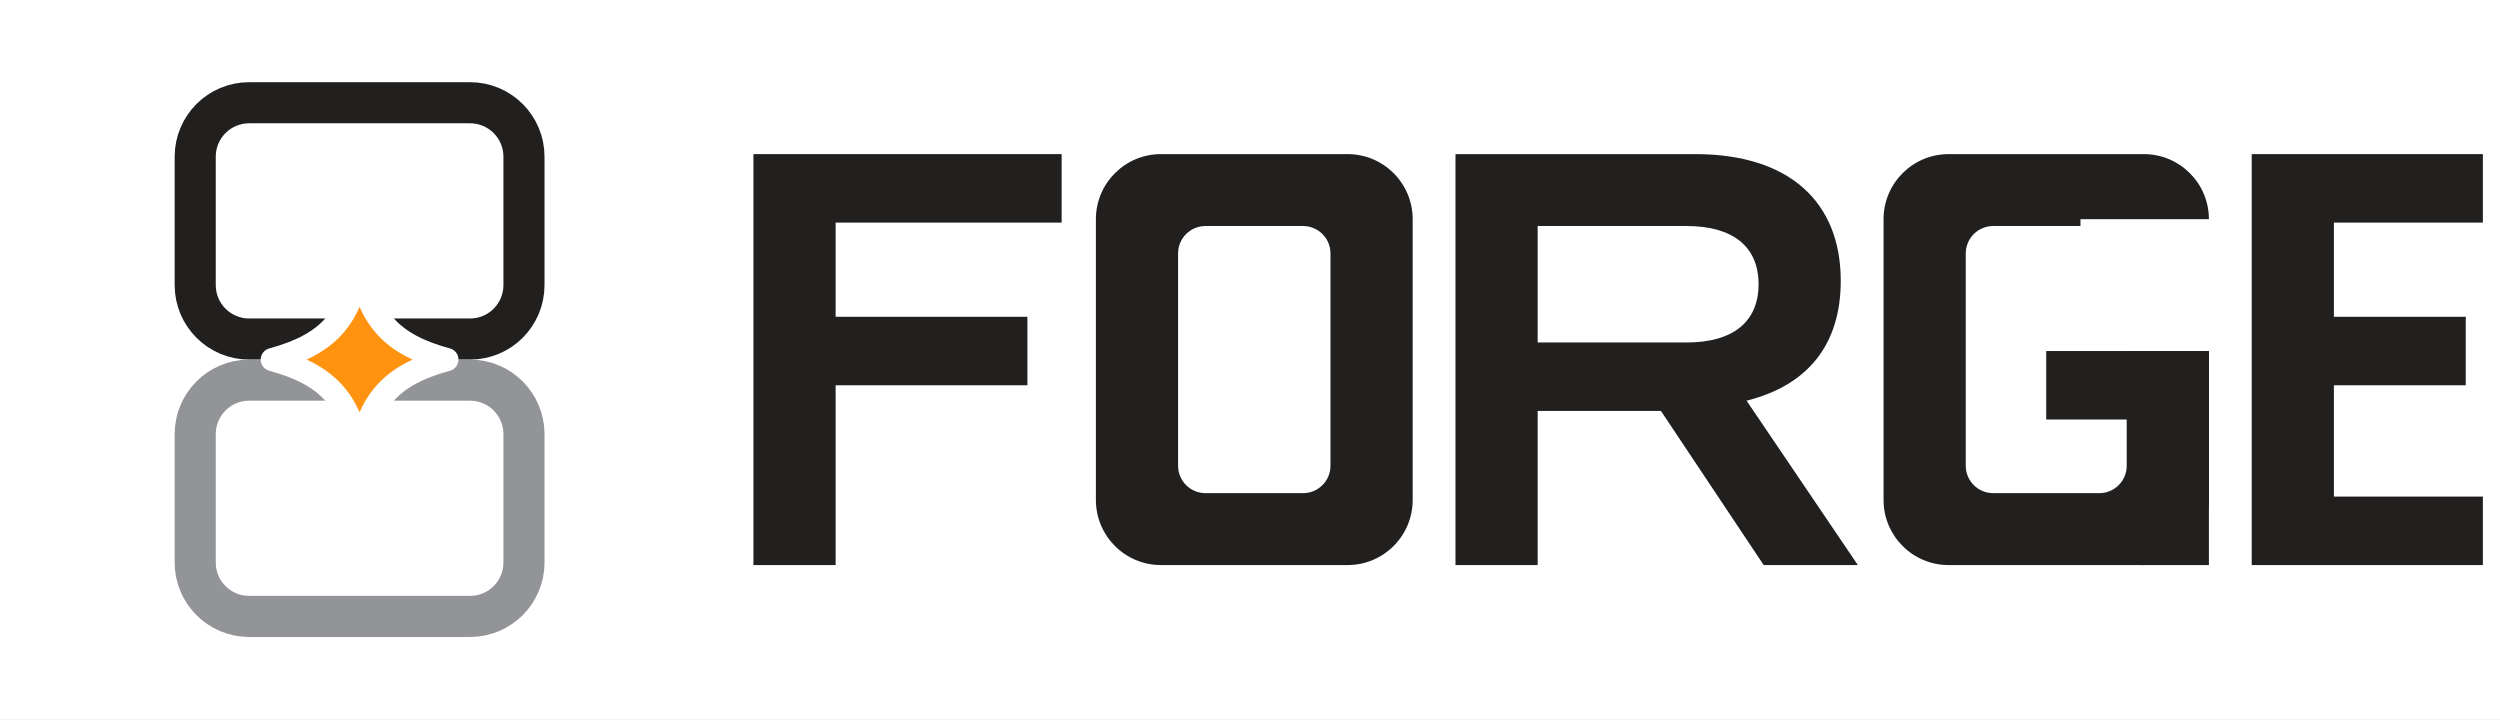
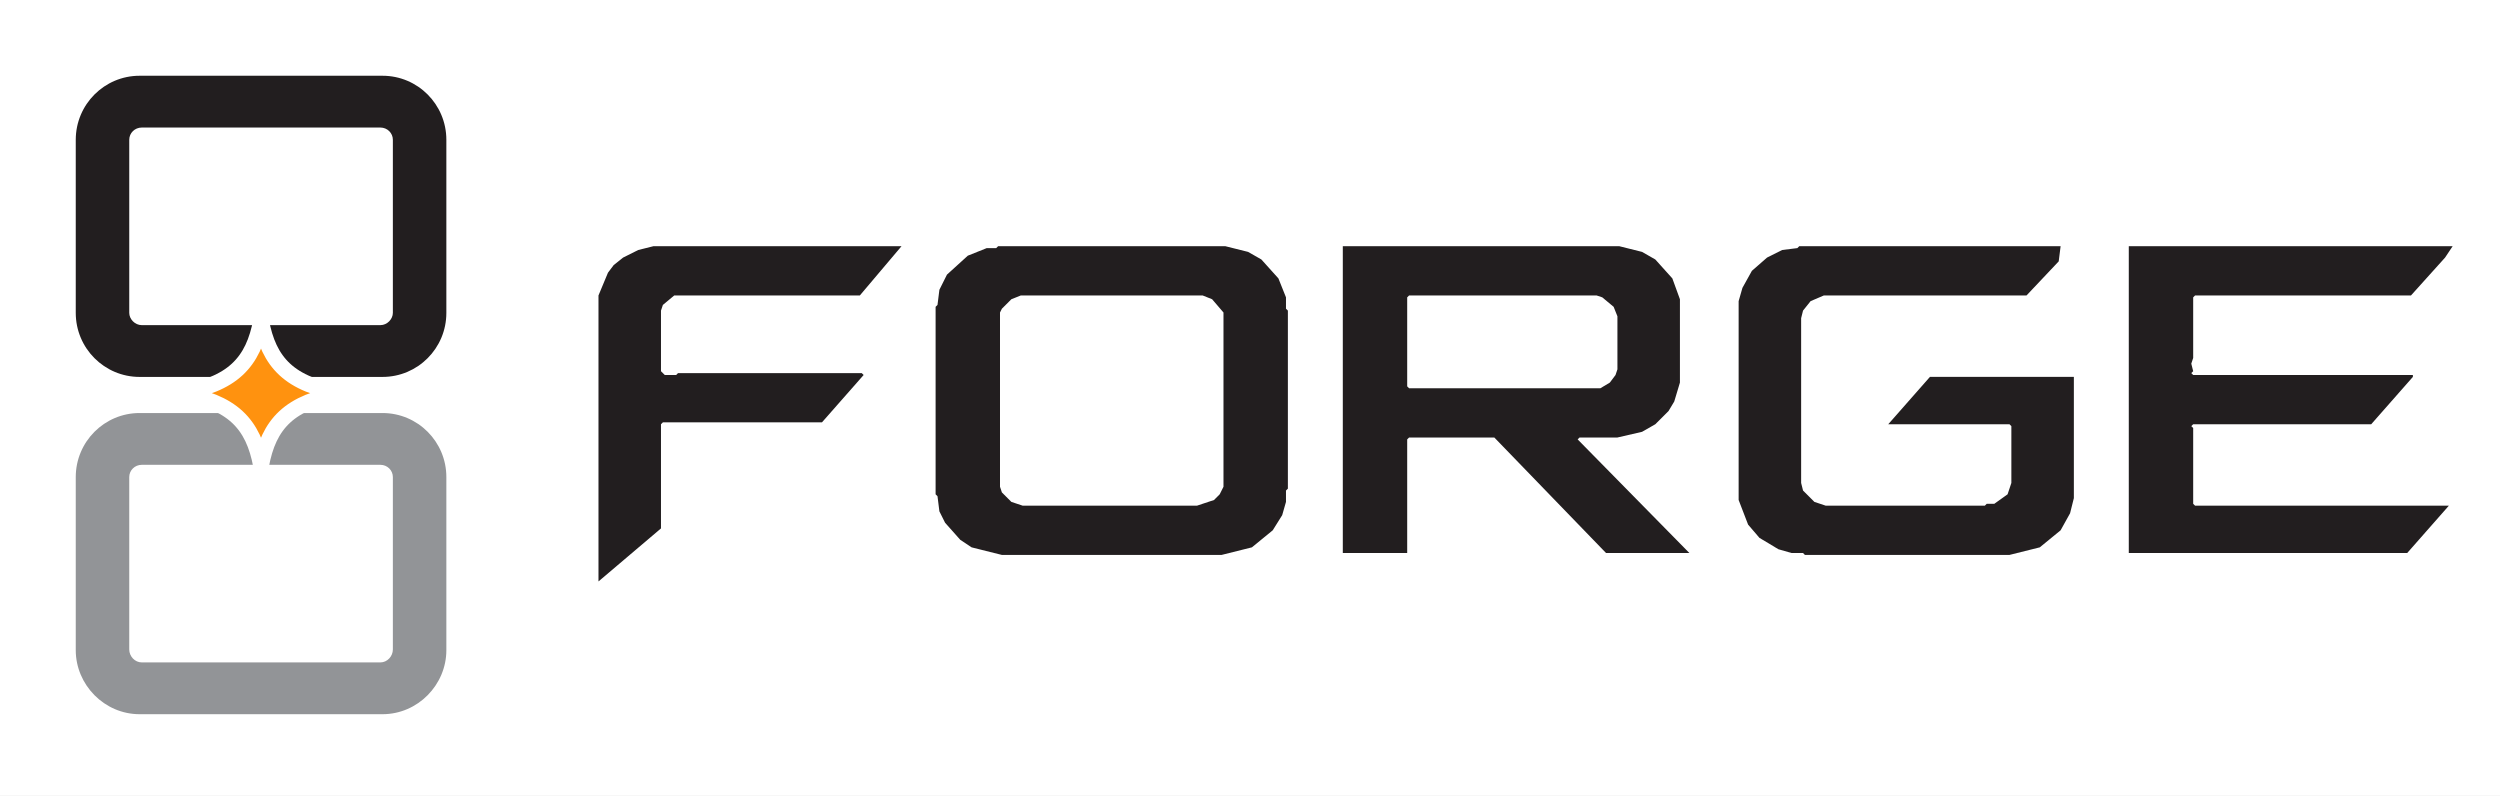
- <svg xmlns="http://www.w3.org/2000/svg" viewBox="0 0 1460 420" role="img" aria-labelledby="title description">
-   <rect width="1460" height="420" fill="#ffffff" />
-   <g transform="translate(18 18) scale(0.75)">
-     <rect x="128" y="56" width="256" height="184" rx="42" fill="none" stroke="#221f1f" stroke-width="32" />
-     <rect x="128" y="272" width="256" height="184" rx="42" fill="none" stroke="#929497" stroke-width="32" />
-     <path d="M256 184 C264 224 280 244 324 256 C280 268 264 288 256 328 C248 288 232 268 188 256 C232 244 248 224 256 184 Z" fill="#ff920f" stroke="#ffffff" stroke-width="18" stroke-linejoin="round" />
+ <svg xmlns="http://www.w3.org/2000/svg" viewBox="120 290 1320 420" role="img" aria-labelledby="title description">
+   <rect x="120" y="290" width="1320" height="420" fill="#ffffff" />
+   <g transform="translate(160 330) scale(3.333333) translate(-437.1594 -263.7233)">
+     <path d="M 487.389,301.283 C 487.389,302.254 486.504,303.225 485.414,303.225 L 447.618,303.225 C 446.517,303.225 445.632,302.254 445.632,301.283 L 445.632,273.869 C 445.632,272.789 446.517,271.926 447.618,271.926 L 485.414,271.926 C 486.504,271.926 487.389,272.789 487.389,273.869 L 487.389,301.283 z M 485.749,263.723 L 447.272,263.723 C 441.703,263.723 437.159,268.256 437.159,273.869 L 437.159,301.283 C 437.159,306.895 441.703,311.428 447.272,311.428 L 485.749,311.428 C 491.329,311.428 495.862,306.895 495.862,301.283 L 495.862,273.869 C 495.862,268.256 491.329,263.723 485.749,263.723" fill="#221e1f" />
+     <path d="M 487.389,354.599 C 487.389,355.679 486.504,356.65 485.414,356.65 L 447.618,356.65 C 446.517,356.65 445.632,355.679 445.632,354.599 L 445.632,327.293 C 445.632,326.214 446.517,325.351 447.618,325.351 L 485.414,325.351 C 486.504,325.351 487.389,326.214 487.389,327.293 L 487.389,354.599 z M 485.749,317.148 L 447.272,317.148 C 441.703,317.148 437.159,321.681 437.159,327.293 L 437.159,354.707 C 437.159,360.212 441.703,364.853 447.272,364.853 L 485.749,364.853 C 491.329,364.853 495.862,360.212 495.862,354.707 L 495.862,327.293 C 495.862,321.681 491.329,317.148 485.749,317.148" fill="#929497" />
+     <path d="M 466.511,302.5 C 467.7,309.1 471.0,312.7 479.5,314.0 C 471.0,315.3 467.7,318.9 466.511,325.5 C 465.3,318.9 462.0,315.3 453.5,314.0 C 462.0,312.7 465.3,309.1 466.511,302.5 Z" fill="#ff920f" stroke="#ffffff" stroke-width="2.5" stroke-linejoin="round" />
  </g>
-   <path d="M440 90 H620 V130 H488 V185 H600 V225 H488 V330 H440 Z" fill="#221f1f" />
-   <rect x="640" y="90" width="185" height="240" rx="38" fill="#221f1f" />
-   <rect x="688" y="132" width="89" height="156" rx="16" fill="#ffffff" />
-   <path d="M850 90 H990 C1045 90 1075 118 1075 164 C1075 201 1056 225 1020 234 L1085 330 H1030 L970 240 H898 V330 H850 Z        M898 132 V200 H985 C1012 200 1027 188 1027 166 C1027 144 1012 132 985 132 Z" fill="#221f1f" fill-rule="evenodd" />
-   <rect x="1100" y="90" width="190" height="240" rx="38" fill="#221f1f" />
-   <rect x="1148" y="132" width="94" height="156" rx="16" fill="#ffffff" />
-   <rect x="1215" y="128" width="90" height="77" fill="#ffffff" />
-   <path d="M1195 205 H1290 V330 H1250 V245 H1195 Z" fill="#221f1f" />
-   <path d="M1315 90 H1450 V130 H1363 V185 H1440 V225 H1363 V290 H1450 V330 H1315 Z" fill="#221f1f" />
+   <path d="M 596 420 L 465 420 L 457 422 L 449 426 L 444 430 L 441 434 L 436 446 L 436 597 L 469 569 L 469 514 L 470 513 L 554 513 L 576 488 L 575 487 L 478 487 L 477 488 L 471 488 L 469 486 L 469 454 L 470 451 L 476 446 L 574 446 Z M 620 435 L 616 443 L 615 451 L 614 452 L 614 551 L 615 552 L 616 560 L 619 566 L 627 575 L 633 579 L 649 583 L 765 583 L 781 579 L 792 570 L 797 562 L 799 555 L 799 549 L 800 548 L 800 454 L 799 453 L 799 447 L 795 437 L 786 427 L 779 423 L 767 420 L 647 420 L 646 421 L 641 421 L 631 425 Z M 649 453 L 654 448 L 659 446 L 755 446 L 760 448 L 766 455 L 766 547 L 764 551 L 761 554 L 752 557 L 660 557 L 654 555 L 649 550 L 648 547 L 648 455 Z M 829 420 L 829 582 L 863 582 L 863 522 L 864 521 L 909 521 L 968 582 L 1012 582 L 953 522 L 954 521 L 974 521 L 987 518 L 994 514 L 1001 507 L 1004 502 L 1007 492 L 1007 448 L 1003 437 L 994 427 L 987 423 L 975 420 Z M 863 447 L 864 446 L 963 446 L 966 447 L 972 452 L 974 457 L 974 485 L 973 488 L 970 492 L 965 495 L 864 495 L 863 494 Z M 1045 433 L 1040 442 L 1038 449 L 1038 554 L 1043 567 L 1049 574 L 1059 580 L 1066 582 L 1072 582 L 1073 583 L 1181 583 L 1197 579 L 1208 570 L 1213 561 L 1215 553 L 1215 489 L 1139 489 L 1117 514 L 1181 514 L 1182 515 L 1182 545 L 1180 551 L 1173 556 L 1169 556 L 1168 557 L 1084 557 L 1078 555 L 1072 549 L 1071 545 L 1071 458 L 1072 454 L 1076 449 L 1083 446 L 1190 446 L 1207 428 L 1208 420 L 1070 420 L 1069 421 L 1061 422 L 1053 426 Z M 1244 420 L 1244 582 L 1391 582 L 1413 557 L 1279 557 L 1278 556 L 1278 516 L 1277 515 L 1278 514 L 1372 514 L 1394 489 L 1394 488 L 1278 488 L 1277 487 L 1278 486 L 1277 482 L 1278 479 L 1278 447 L 1279 446 L 1393 446 L 1411 426 L 1415 420 Z" fill="#221e1f" fill-rule="evenodd" />
</svg>
